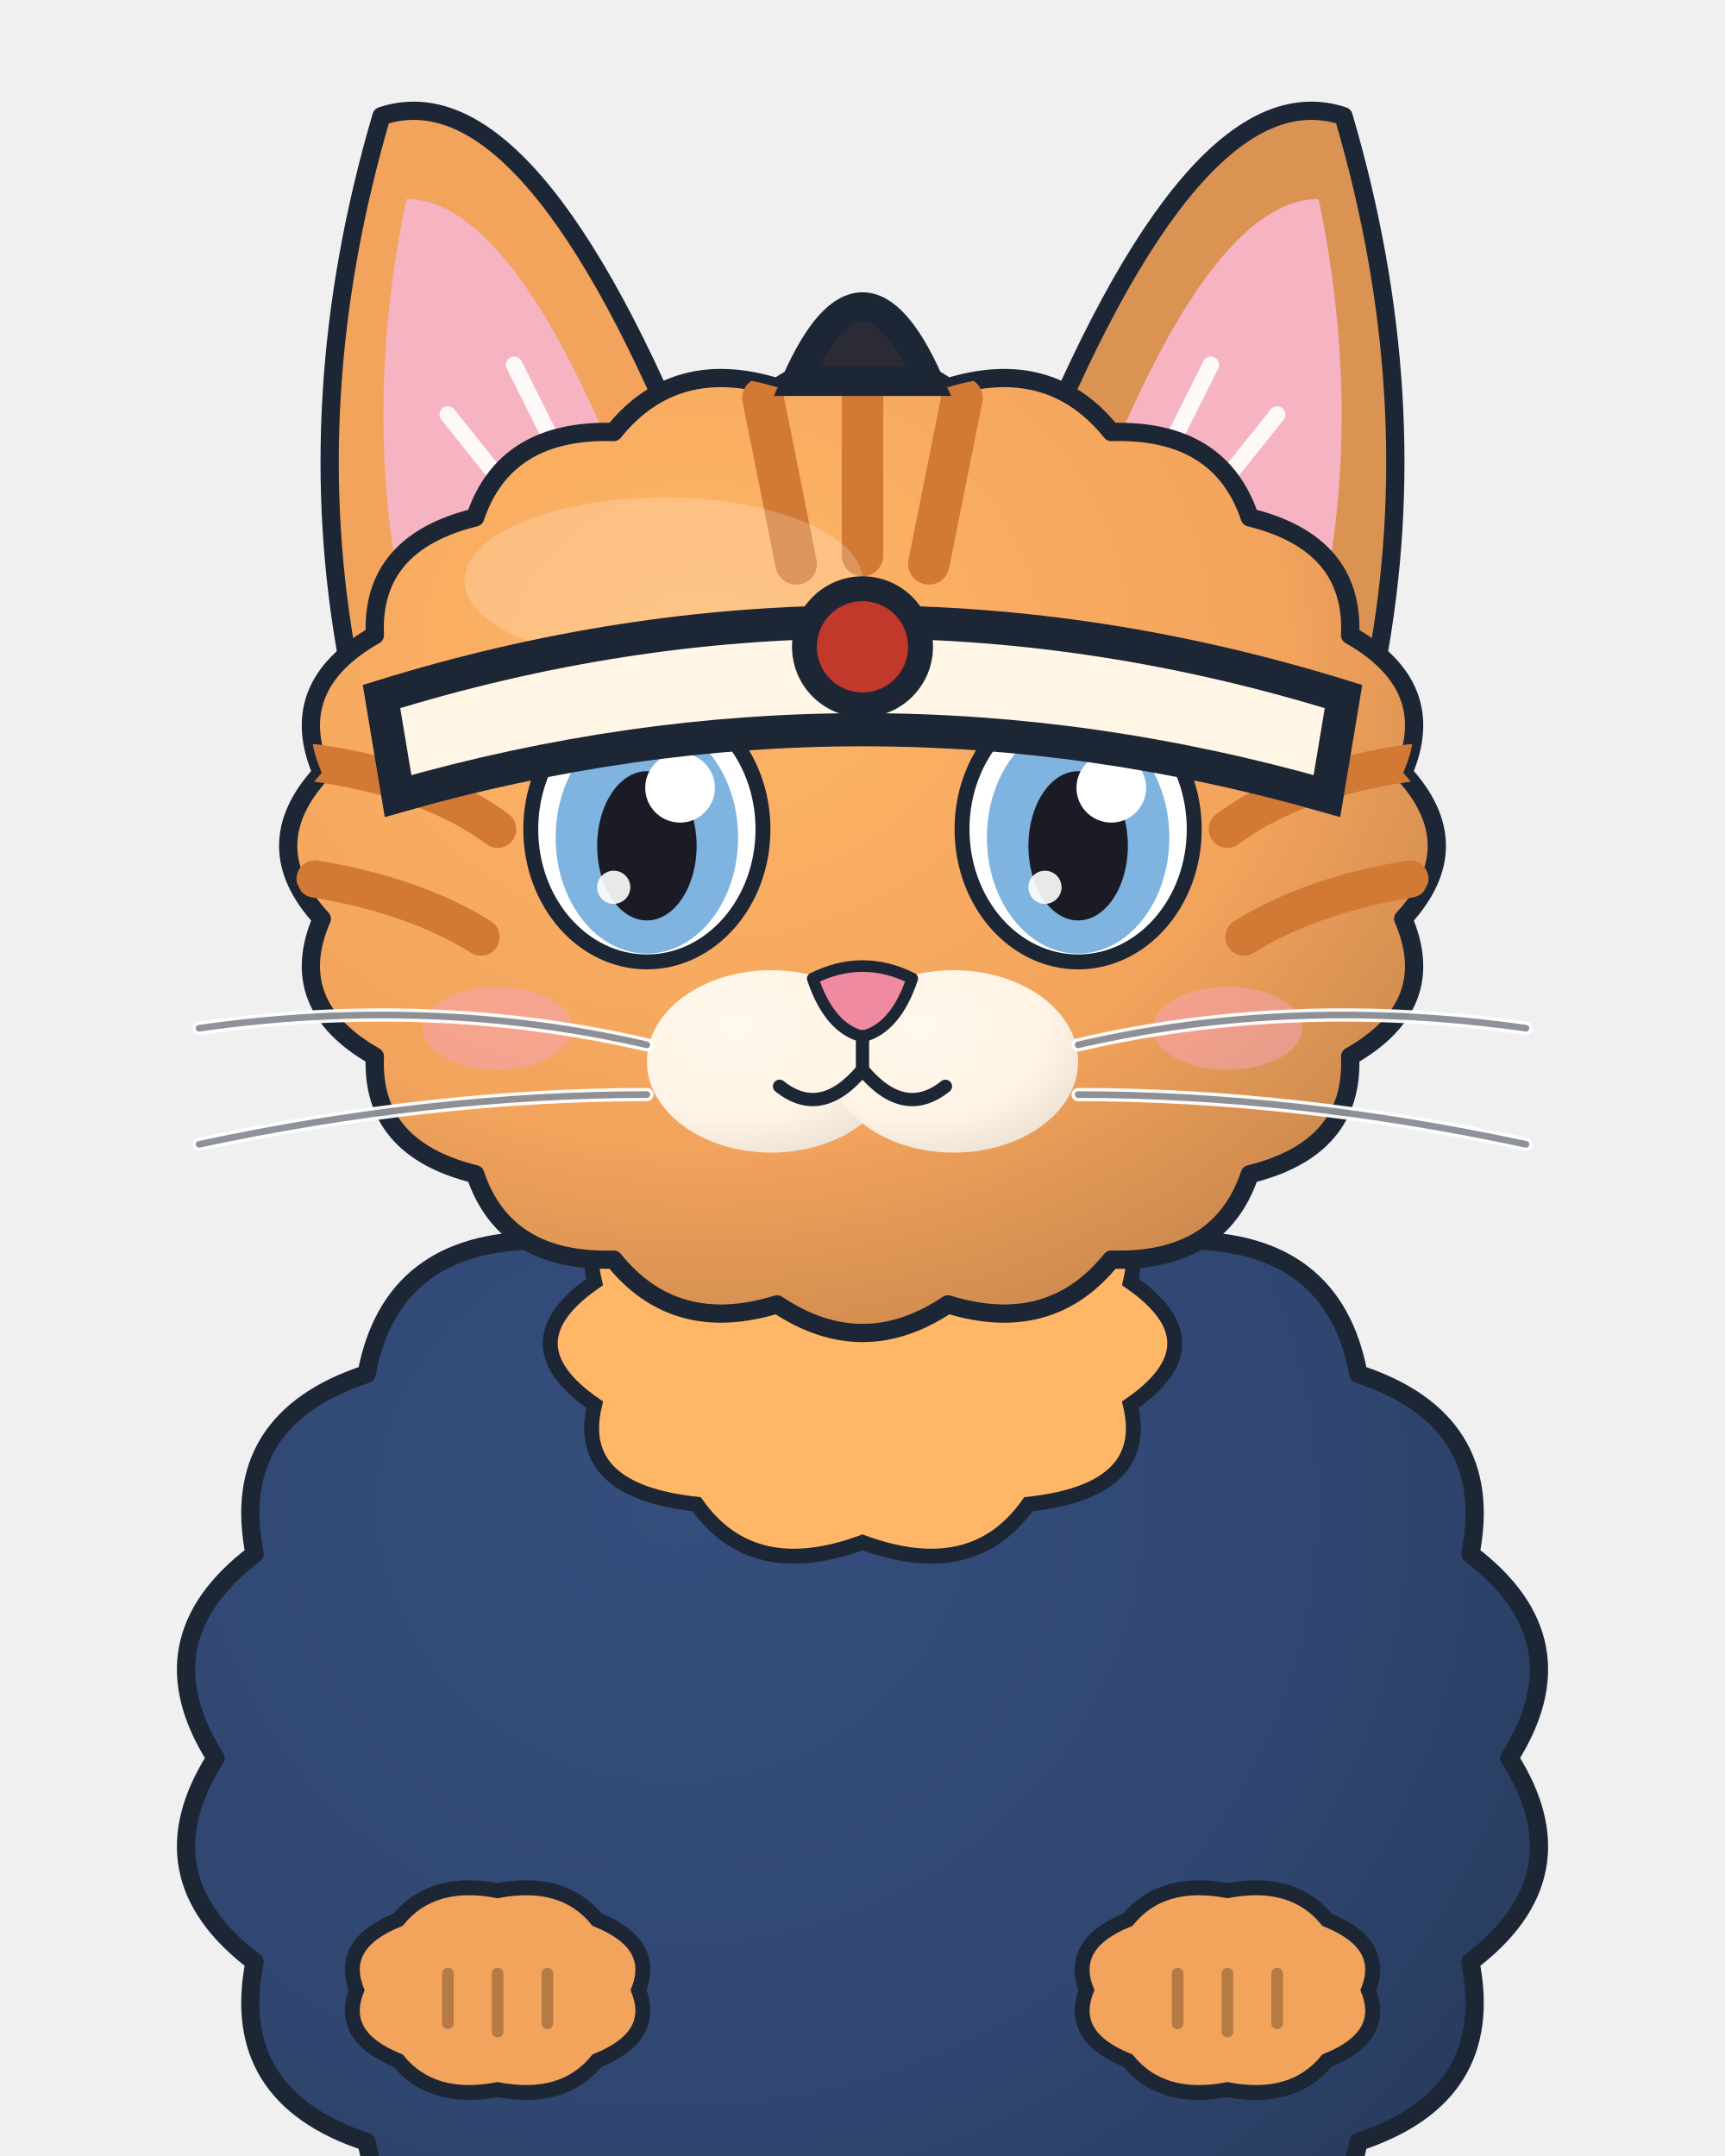
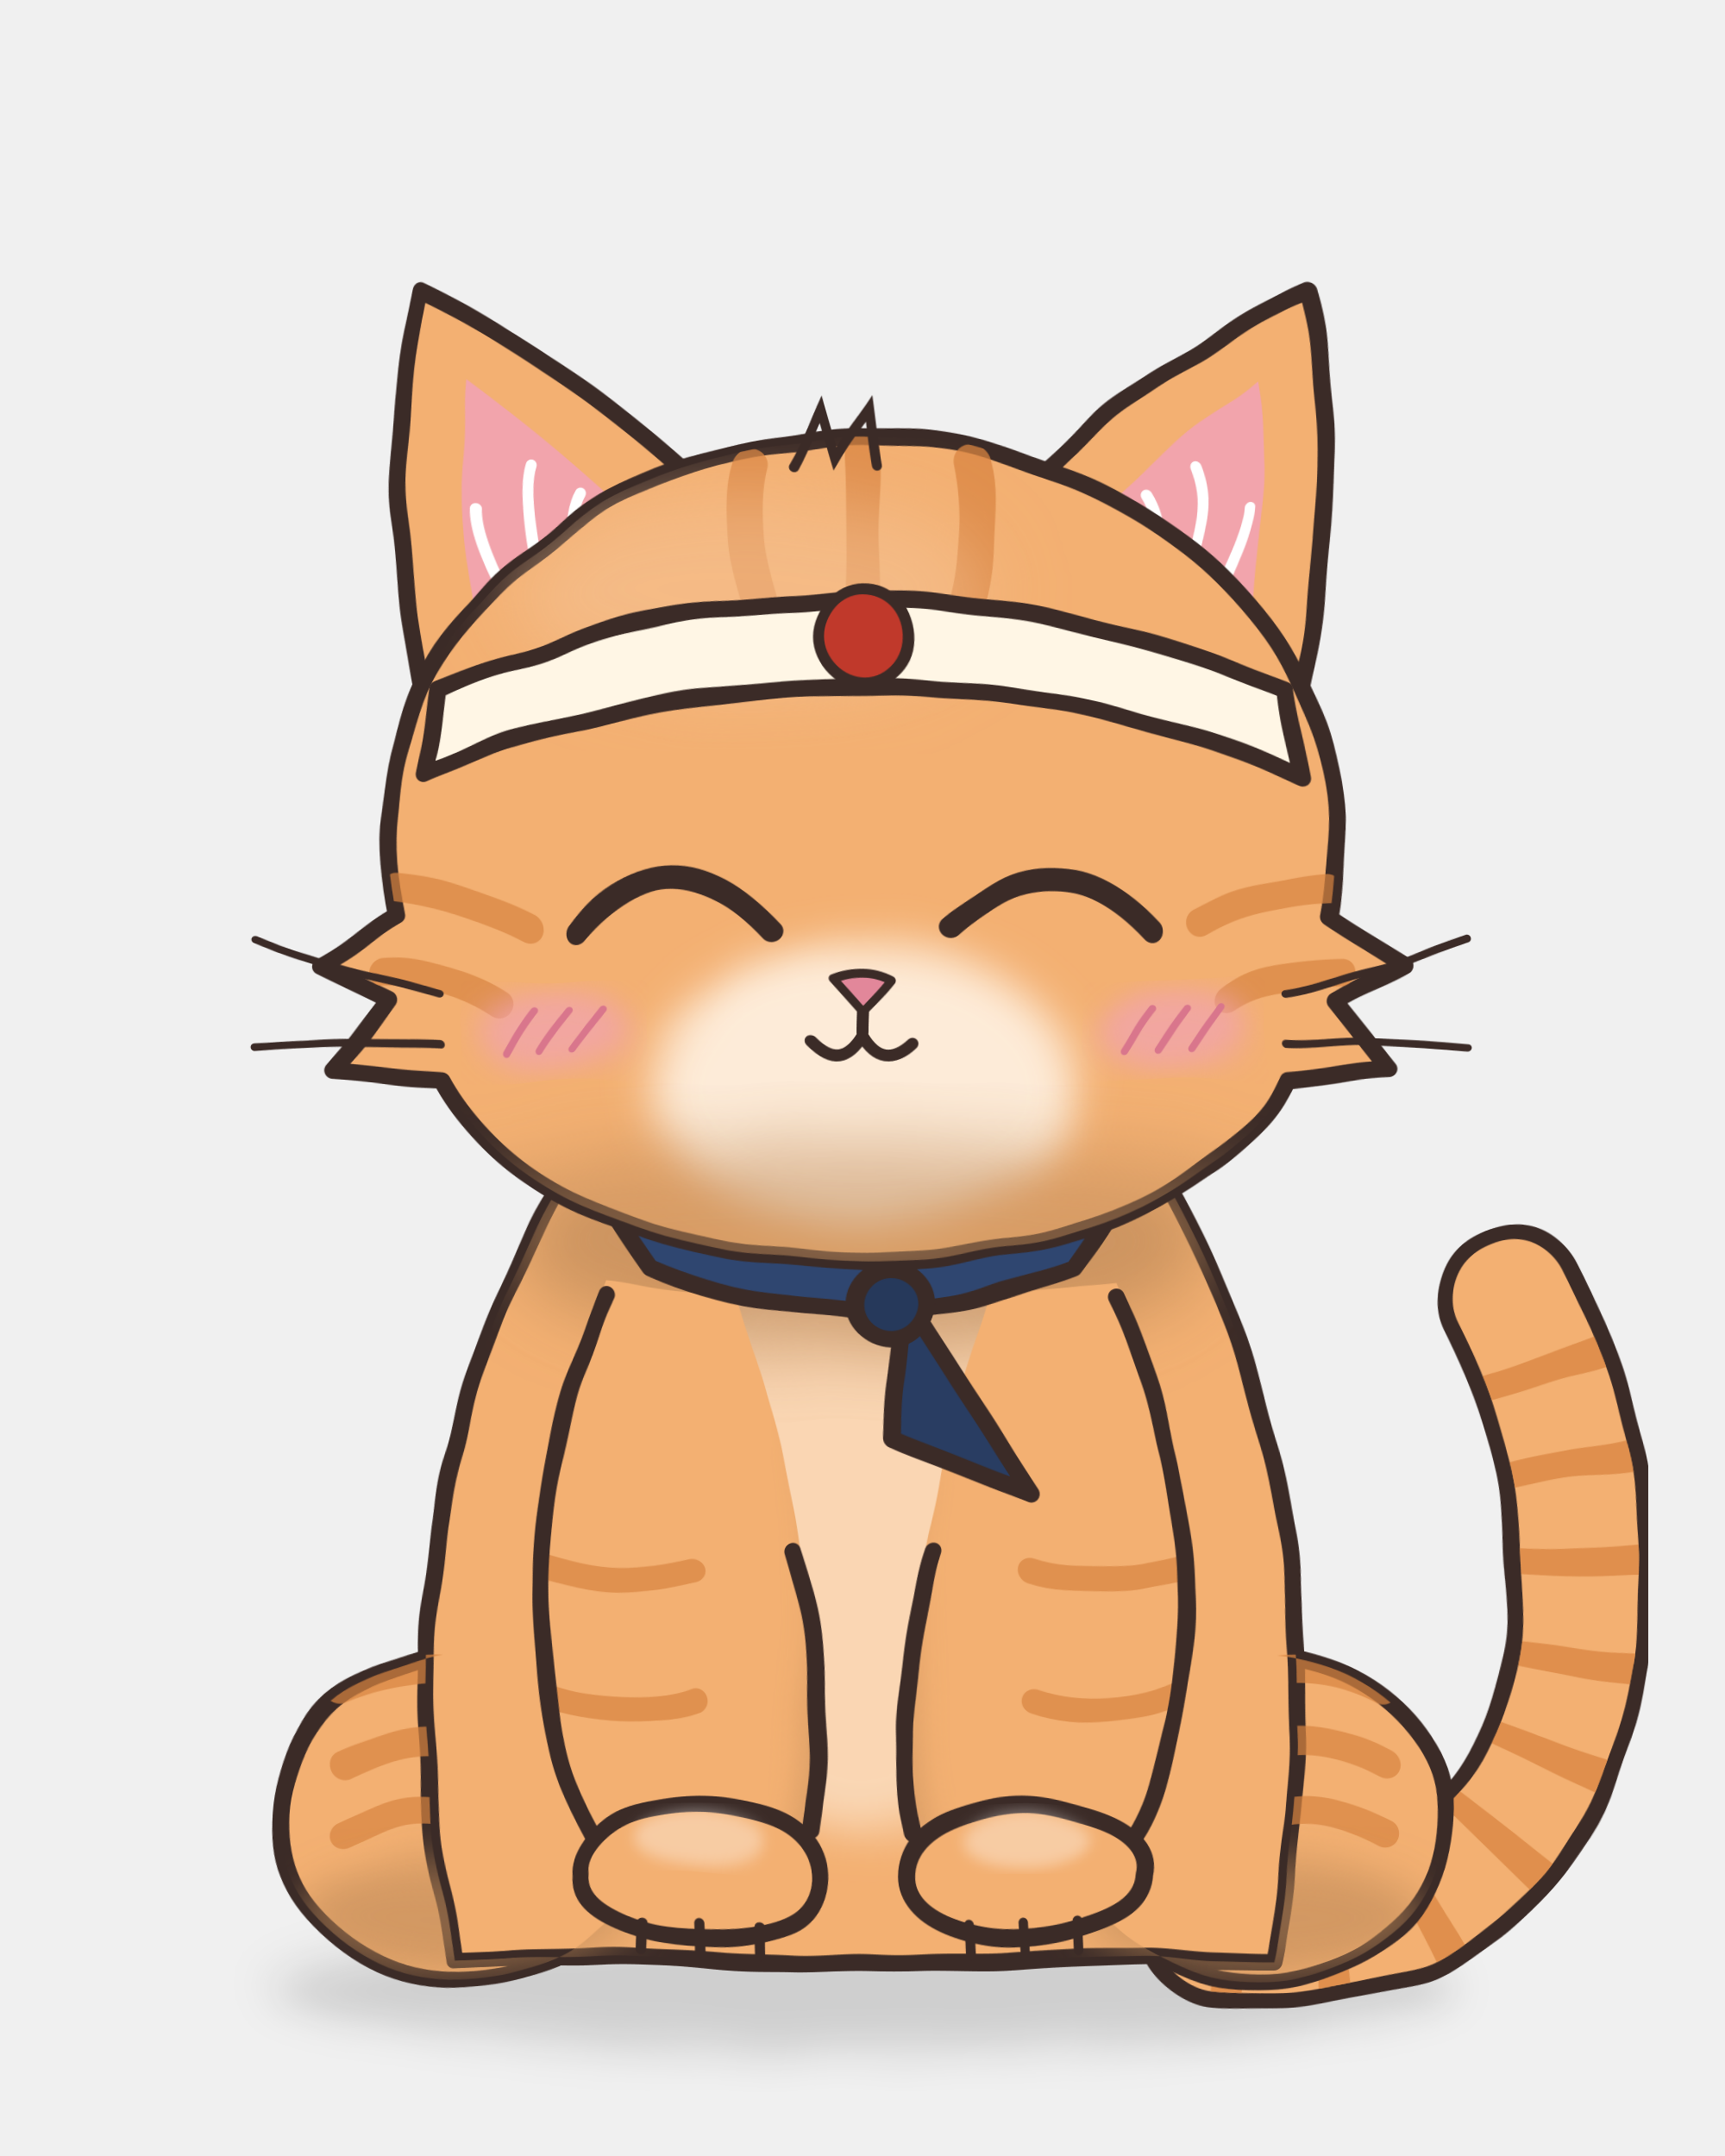
<svg xmlns="http://www.w3.org/2000/svg" viewBox="-104 -252 208 260">
  <defs>
-     <radialGradient id="osamuraiorange01549" cx=".36" cy=".30" r=".85">
-       <stop offset="0" stop-color="#354e7d" />
-       <stop offset=".6" stop-color="#2f4670" />
-       <stop offset="1" stop-color="#253757" />
-     </radialGradient>
-     <radialGradient id="fsamuraiorange01549" cx=".36" cy=".30" r=".85">
-       <stop offset="0" stop-color="#ffb767" />
-       <stop offset=".6" stop-color="#f2a35c" />
-       <stop offset="1" stop-color="#bd7f48" />
-     </radialGradient>
-     <radialGradient id="wsamuraiorange01549" cx=".36" cy=".30" r=".85">
-       <stop offset="0" stop-color="#fff9eb" />
-       <stop offset=".6" stop-color="#fff4e6" />
-       <stop offset="1" stop-color="#e6dccf" />
-     </radialGradient>
-     <clipPath id="hsamuraiorange01549">
-       <path d="M65.2 -141.2 Q69.7 -130.8 58.8 -124.6 Q59.3 -113.5 46.7 -110.4 Q43.1 -99.7 30.0 -100.1 Q22.6 -90.9 10.3 -94.7 Q0.0 -87.8 -10.3 -94.7 Q-22.6 -90.9 -30.0 -100.1 Q-43.1 -99.7 -46.7 -110.4 Q-59.3 -113.5 -58.8 -124.6 Q-69.7 -130.8 -65.2 -141.2 Q-73.3 -150.0 -65.2 -158.8 Q-69.7 -169.2 -58.8 -175.4 Q-59.3 -186.5 -46.7 -189.6 Q-43.1 -200.3 -30.0 -199.9 Q-22.6 -209.1 -10.3 -205.3 Q-0.0 -212.2 10.3 -205.3 Q22.6 -209.1 30.0 -199.9 Q43.1 -200.3 46.7 -189.6 Q59.3 -186.5 58.8 -175.4 Q69.7 -169.2 65.2 -158.8 Q73.3 -150.0 65.2 -141.2Z" />
-     </clipPath>
+     <filter id="ink" x="-5%" y="-5%" width="110%" height="110%">
+       <feTurbulence type="fractalNoise" baseFrequency=".05" numOctaves="2" seed="3" result="n" />
+       <feDisplacementMap in="SourceGraphic" in2="n" scale="2.2" />
+     </filter>
+     <filter id="pencil">
+       <feTurbulence type="fractalNoise" baseFrequency="1.1 .35" numOctaves="2" seed="5" />
+       <feColorMatrix values="0 0 0 0 .25  0 0 0 0 .2  0 0 0 0 .18  0 0 0 .22 -.02" />
+       <feComposite in2="SourceGraphic" operator="in" />
+     </filter>
+     <filter id="blur1">
+       <feGaussianBlur stdDeviation="1" />
+     </filter>
+     <filter id="blur2">
+       <feGaussianBlur stdDeviation="2" />
+     </filter>
+     <filter id="blur3" x="-30%" y="-30%" width="160%" height="160%">
+       <feGaussianBlur stdDeviation="3" />
+     </filter>
+     <filter id="blur4" x="-30%" y="-30%" width="160%" height="160%">
+       <feGaussianBlur stdDeviation="5" />
+     </filter>
  </defs>
-   <ellipse cx="6" cy="34" rx="78" ry="15" fill="#000" opacity=".15" />
-   <path d="M78.0 -40.0 Q87.0 -25.8 73.3 -15.4 Q76.5 0.8 59.8 6.3 Q56.8 22.4 39.0 22.4 Q30.2 36.6 13.5 30.9 Q0.0 41.5 -13.5 30.9 Q-30.2 36.6 -39.0 22.4 Q-56.8 22.4 -59.8 6.3 Q-76.5 0.8 -73.3 -15.4 Q-87.0 -25.8 -78.0 -40.0 Q-87.0 -54.2 -73.3 -64.6 Q-76.5 -80.8 -59.8 -86.3 Q-56.8 -102.4 -39.0 -102.4 Q-30.2 -116.6 -13.5 -110.9 Q-0.0 -121.5 13.5 -110.9 Q30.2 -116.6 39.0 -102.4 Q56.8 -102.4 59.8 -86.3 Q76.5 -80.8 73.3 -64.6 Q87.0 -54.2 78.0 -40.0Z" fill="url(#osamuraiorange01549)" stroke="#1d2635" stroke-width="2.2" stroke-linejoin="round" />
-   <path d="M32.3 -82.6 Q34.8 -72.2 20.0 -70.6 Q13.3 -61.1 0.0 -66.0 Q-13.3 -61.1 -20.0 -70.6 Q-34.8 -72.2 -32.3 -82.6 Q-43.0 -90.0 -32.3 -97.4 Q-34.8 -107.8 -20.0 -109.4 Q-13.3 -118.9 -0.0 -114.0 Q13.3 -118.9 20.0 -109.4 Q34.8 -107.8 32.3 -97.4 Q43.0 -90.0 32.3 -82.6Z" fill="#ffb767" stroke="#1d2635" stroke-width="1.8" />
-   <path d="M-20 -194 Q-40 -244 -58 -238 Q-68 -204 -62 -172Z" fill="#f2a35c" stroke="#1d2635" stroke-width="2.2" stroke-linejoin="round" />
-   <path d="M-28 -192 Q-42 -228 -55 -228 Q-60 -204 -56 -182Z" fill="#f6b3c2" />
-   <path d="M-36 -196 l-6 -12 M-42 -192 l-8 -10" stroke="#fff" stroke-width="2" stroke-linecap="round" opacity=".9" />
-   <path d="M20 -194 Q40 -244 58 -238 Q68 -204 62 -172Z" fill="#da9353" stroke="#1d2635" stroke-width="2.2" stroke-linejoin="round" />
-   <path d="M28 -192 Q42 -228 55 -228 Q60 -204 56 -182Z" fill="#f6b3c2" />
-   <path d="M36 -196 l6 -12 M42 -192 l8 -10" stroke="#fff" stroke-width="2" stroke-linecap="round" opacity=".9" />
-   <path d="M65.2 -141.2 Q69.7 -130.8 58.8 -124.6 Q59.3 -113.5 46.7 -110.4 Q43.1 -99.7 30.0 -100.1 Q22.6 -90.9 10.3 -94.7 Q0.0 -87.8 -10.3 -94.7 Q-22.6 -90.9 -30.0 -100.1 Q-43.1 -99.7 -46.7 -110.4 Q-59.3 -113.5 -58.8 -124.6 Q-69.7 -130.8 -65.2 -141.2 Q-73.3 -150.0 -65.2 -158.8 Q-69.7 -169.2 -58.8 -175.4 Q-59.3 -186.5 -46.7 -189.6 Q-43.1 -200.3 -30.0 -199.9 Q-22.6 -209.1 -10.3 -205.3 Q-0.0 -212.2 10.3 -205.3 Q22.6 -209.1 30.0 -199.9 Q43.1 -200.3 46.7 -189.6 Q59.3 -186.5 58.8 -175.4 Q69.7 -169.2 65.2 -158.8 Q73.3 -150.0 65.2 -141.2Z" fill="url(#fsamuraiorange01549)" stroke="#1d2635" stroke-width="2.2" stroke-linejoin="round" />
-   <g clip-path="url(#hsamuraiorange01549)">
-     <path d="M-12 -204 l4 20 M0 -207 v22 M12 -204 l-4 20" stroke="#d27a35" stroke-width="5" stroke-linecap="round" />
-     <path d="M-66 -160 q14 2 22 8 M-66 -146 q12 2 20 7" stroke="#d27a35" stroke-width="4.5" stroke-linecap="round" fill="none" />
-     <path d="M66 -160 q-14 2 -22 8 M66 -146 q-12 2 -20 7" stroke="#d27a35" stroke-width="4.5" stroke-linecap="round" fill="none" />
+   <g transform="translate(0 -150) scale(.85) translate(-120 -94)">
+     <g transform="translate(0,0)">
+       <defs>
+         <clipPath id="hasamuraiorangeNone">
+           <path d="M54 104 C46 64 82 36 120 36 C158 36 194 64 186 104 L197 111 L187 116 L195 126 L180 127 C170 145 146 153 120 153 C94 153 70 145 60 127 L45 126 L53 116 L43 111 Z" />
+         </clipPath>
+         <clipPath id="basamuraiorangeNone">
+           <path d="M78 140 C58 172 54 216 62 252 L178 252 C186 216 182 172 162 140 Z" />
+           <ellipse cx="64" cy="232" rx="27" ry="23" />
+           <ellipse cx="176" cy="232" rx="27" ry="23" />
+         </clipPath>
+       </defs>
+       <g filter="url(#ink)">
+         <ellipse cx="120" cy="256" rx="84" ry="9" fill="#000" opacity=".14" filter="url(#blur3)" />
+         <path d="M170 248 C224 254 232 196 212 158" stroke="#3b2b27" stroke-width="21" fill="none" stroke-linecap="round" />
+         <path d="M170 248 C224 254 232 196 212 158" stroke="#f3b072" stroke-width="16.5" fill="none" stroke-linecap="round" />
+         <path d="M170 248 C224 254 232 196 212 158" stroke="#d98440" stroke-width="16.5" fill="none" stroke-dasharray="4 10" opacity=".75" />
+         <ellipse cx="64" cy="232" rx="27" ry="23" stroke="#3b2b27" stroke-width="2.4" stroke-linejoin="round" stroke-linecap="round" fill="#f3b072" />
+         <ellipse cx="176" cy="232" rx="27" ry="23" stroke="#3b2b27" stroke-width="2.4" stroke-linejoin="round" stroke-linecap="round" fill="#f3b072" />
+         <path d="M78 140 C58 172 54 216 62 252 L178 252 C186 216 182 172 162 140 Z" stroke="#3b2b27" stroke-width="2.4" stroke-linejoin="round" stroke-linecap="round" fill="#f3b072" />
+         <g clip-path="url(#basamuraiorangeNone)">
+           <ellipse cx="120" cy="190" rx="30" ry="44" fill="#fff6ea" opacity=".55" filter="url(#blur3)" />
+           <path d="M46 214 q12 -6 24 0" stroke="#d98440" stroke-width="4" fill="none" stroke-linecap="round" opacity=".7" />
+           <path d="M46 224 q12 -6 24 0" stroke="#d98440" stroke-width="4" fill="none" stroke-linecap="round" opacity=".7" />
+           <path d="M46 234 q12 -6 24 0" stroke="#d98440" stroke-width="4" fill="none" stroke-linecap="round" opacity=".7" />
+           <path d="M194 214 q-12 -6 -24 0" stroke="#d98440" stroke-width="4" fill="none" stroke-linecap="round" opacity=".7" />
+           <path d="M194 224 q-12 -6 -24 0" stroke="#d98440" stroke-width="4" fill="none" stroke-linecap="round" opacity=".7" />
+           <path d="M194 234 q-12 -6 -24 0" stroke="#d98440" stroke-width="4" fill="none" stroke-linecap="round" opacity=".7" />
+           <ellipse cx="120" cy="150" rx="50" ry="16" fill="#bd8958" opacity=".7" filter="url(#blur4)" />
+           <ellipse cx="64" cy="246" rx="24" ry="8" fill="#bd8958" opacity=".6" filter="url(#blur3)" />
+           <ellipse cx="176" cy="246" rx="24" ry="8" fill="#bd8958" opacity=".6" filter="url(#blur3)" />
+         </g>
+         <path d="M84 156 C70 188 72 222 84 238 L112 236 C115 214 112 186 102 158 Z" fill="#f3b072" />
+         <clipPath id="aasamuraiorangeNone1">
+           <path d="M84 156 C70 188 72 222 84 238 L112 236 C115 214 112 186 102 158 Z" />
+         </clipPath>
+         <g clip-path="url(#aasamuraiorangeNone1)">
+           <path d="M74 196 q12 4 22 1" stroke="#d98440" stroke-width="3.5" fill="none" stroke-linecap="round" opacity=".7" />
+           <path d="M74 214 q12 4 22 1" stroke="#d98440" stroke-width="3.5" fill="none" stroke-linecap="round" opacity=".7" />
+           <path d="M108 160 C114 190 114 214 110 236 L120 236 L120 160Z" fill="#bd8958" opacity=".45" filter="url(#blur2)" />
+         </g>
+         <path d="M84 158 C70 188 72 222 84 238" fill="none" stroke="#3b2b27" stroke-width="2.4" stroke-linejoin="round" stroke-linecap="round" />
+         <path d="M113 234 C115 220 114 206 110 194" fill="none" stroke="#3b2b27" stroke-width="2.4" stroke-linejoin="round" stroke-linecap="round" />
+         <path d="M80 240 C78 228 114 226 114 240 C114 252 80 252 80 240Z" stroke="#3b2b27" stroke-width="2.4" stroke-linejoin="round" stroke-linecap="round" fill="#f3b072" />
+         <path d="M89 247 v4" stroke="#3b2b27" stroke-width="1.4" fill="none" stroke-linecap="round" />
+         <path d="M97 247 v4" stroke="#3b2b27" stroke-width="1.4" fill="none" stroke-linecap="round" />
+         <path d="M105 247 v4" stroke="#3b2b27" stroke-width="1.4" fill="none" stroke-linecap="round" />
+         <ellipse cx="97" cy="235" rx="9" ry="4" fill="#fff" opacity=".35" filter="url(#blur1)" />
+         <path d="M156 156 C170 188 168 222 156 238 L128 236 C125 214 128 186 138 158 Z" fill="#f3b072" />
+         <clipPath id="aasamuraiorangeNone-1">
+           <path d="M156 156 C170 188 168 222 156 238 L128 236 C125 214 128 186 138 158 Z" />
+         </clipPath>
+         <g clip-path="url(#aasamuraiorangeNone-1)">
+           <path d="M166 196 q-12 4 -22 1" stroke="#d98440" stroke-width="3.5" fill="none" stroke-linecap="round" opacity=".7" />
+           <path d="M166 214 q-12 4 -22 1" stroke="#d98440" stroke-width="3.5" fill="none" stroke-linecap="round" opacity=".7" />
+           <path d="M132 160 C126 190 126 214 130 236 L120 236 L120 160Z" fill="#bd8958" opacity=".45" filter="url(#blur2)" />
+         </g>
+         <path d="M156 158 C170 188 168 222 156 238" fill="none" stroke="#3b2b27" stroke-width="2.4" stroke-linejoin="round" stroke-linecap="round" />
+         <path d="M127 234 C125 220 126 206 130 194" fill="none" stroke="#3b2b27" stroke-width="2.4" stroke-linejoin="round" stroke-linecap="round" />
+         <path d="M160 240 C162 228 126 226 126 240 C126 252 160 252 160 240Z" stroke="#3b2b27" stroke-width="2.4" stroke-linejoin="round" stroke-linecap="round" fill="#f3b072" />
+         <path d="M151 247 v4" stroke="#3b2b27" stroke-width="1.4" fill="none" stroke-linecap="round" />
+         <path d="M143 247 v4" stroke="#3b2b27" stroke-width="1.4" fill="none" stroke-linecap="round" />
+         <path d="M135 247 v4" stroke="#3b2b27" stroke-width="1.4" fill="none" stroke-linecap="round" />
+         <ellipse cx="143" cy="235" rx="9" ry="4" fill="#fff" opacity=".35" filter="url(#blur1)" />
+         <path d="M84 145 Q120 160 156 145 L150 154 Q120 166 90 154 Z" stroke="#3b2b27" stroke-width="2.4" stroke-linejoin="round" stroke-linecap="round" fill="#2f4670" />
+         <path d="M126 158 L144 186 L124 178 Z" stroke="#3b2b27" stroke-width="2.4" stroke-linejoin="round" stroke-linecap="round" fill="#293d62" />
+         <circle cx="124" cy="159" r="5" stroke="#3b2b27" stroke-width="2.4" stroke-linejoin="round" stroke-linecap="round" fill="#26395b" />
+         <path d="M60 82 C54 58 52 34 57 15 C76 25 92 37 103 49 Z" stroke="#3b2b27" stroke-width="2.4" stroke-linejoin="round" stroke-linecap="round" fill="#f3b072" />
+         <path d="M67 72 C63 54 62 40 64 28 C75 36 84 44 92 52 Z" fill="#f2a3b3" opacity=".9" />
+         <path d="M 180 82 C 186 58 188 34 183 15 C 164 25 148 37 137 49 Z" stroke="#3b2b27" stroke-width="2.4" stroke-linejoin="round" stroke-linecap="round" fill="#f3b072" />
+         <path d="M 173 72 C 177 54 178 40 176 28 C 165 36 156 44 148 52 Z" fill="#f2a3b3" opacity=".9" />
+         <path d="M74 56 q-3 -10 -1 -16 M79 58 q-2 -9 1 -14 M69 58 q-4 -8 -4 -12" stroke="#fff" stroke-width="1.6" fill="none" stroke-linecap="round" />
+         <path d="M166 56 q3 -10 1 -16 M161 58 q2 -9 -1 -14 M171 58 q4 -8 4 -12" stroke="#fff" stroke-width="1.6" fill="none" stroke-linecap="round" />
+         <path d="M54 104 C46 64 82 36 120 36 C158 36 194 64 186 104 L197 111 L187 116 L195 126 L180 127 C170 145 146 153 120 153 C94 153 70 145 60 127 L45 126 L53 116 L43 111 Z" stroke="#3b2b27" stroke-width="2.4" stroke-linejoin="round" stroke-linecap="round" fill="#f3b072" />
+         <g clip-path="url(#hasamuraiorangeNone)">
+           <path d="M104 40 q-2 10 2 22 M120 38 v24 M136 40 q2 10 -2 22" stroke="#d98440" stroke-width="5" fill="none" stroke-linecap="round" opacity=".75" />
+           <path d="M54 100 q10 1 18 5 M52 112 q10 0 16 4" stroke="#d98440" stroke-width="4" fill="none" stroke-linecap="round" opacity=".7" />
+           <path d="M186 100 q-10 1 -18 5 M188 112 q-10 0 -16 4" stroke="#d98440" stroke-width="4" fill="none" stroke-linecap="round" opacity=".7" />
+           <ellipse cx="120" cy="128" rx="30" ry="20" fill="#fff6ea" opacity=".85" filter="url(#blur3)" />
+           <ellipse cx="104" cy="58" rx="34" ry="14" fill="#f6c395" opacity=".55" filter="url(#blur4)" />
+           <ellipse cx="120" cy="150" rx="70" ry="14" fill="#bd8958" opacity=".5" filter="url(#blur4)" />
+         </g>
+         <path d="M110 40 l4 -8 l2 7 l5 -7 l1 8" stroke="#3b2b27" stroke-width="1.4" fill="none" stroke-linecap="round" />
+         <path d="M79 106 Q93 91 107 106" stroke="#3b2b27" fill="none" stroke-linecap="round" stroke-linejoin="round" stroke-width="3.2" />
+         <ellipse cx="76" cy="120" rx="11" ry="6" fill="#f2a3b3" opacity="0.7" filter="url(#blur2)" />
+         <path d="M69 123 l4 -6" stroke="#d9768c" stroke-width="1.1" stroke-linecap="round" />
+         <path d="M74 123 l4 -6" stroke="#d9768c" stroke-width="1.1" stroke-linecap="round" />
+         <path d="M79 123 l4 -6" stroke="#d9768c" stroke-width="1.1" stroke-linecap="round" />
+         <path d="M60 115 q-14 -3.2 -26 -7.6" stroke="#3b2b27" stroke-width="1.1" fill="none" stroke-linecap="round" />
+         <path d="M60 122 q-14 -0.4 -26 0.8" stroke="#3b2b27" stroke-width="1.1" fill="none" stroke-linecap="round" />
+         <path d="M133 106 Q147 91 161 106" stroke="#3b2b27" fill="none" stroke-linecap="round" stroke-linejoin="round" stroke-width="3.2" />
+         <ellipse cx="164" cy="120" rx="11" ry="6" fill="#f2a3b3" opacity="0.7" filter="url(#blur2)" />
+         <path d="M157 123 l4 -6" stroke="#d9768c" stroke-width="1.1" stroke-linecap="round" />
+         <path d="M162 123 l4 -6" stroke="#d9768c" stroke-width="1.1" stroke-linecap="round" />
+         <path d="M167 123 l4 -6" stroke="#d9768c" stroke-width="1.1" stroke-linecap="round" />
+         <path d="M180 115 q14 -3.2 26 -7.6" stroke="#3b2b27" stroke-width="1.1" fill="none" stroke-linecap="round" />
+         <path d="M180 122 q14 -0.4 26 0.8" stroke="#3b2b27" stroke-width="1.1" fill="none" stroke-linecap="round" />
+         <path d="M116 113 Q120 111 124 113 L120 117.5 Z" fill="#e2879a" stroke="#3b2b27" stroke-width="1.2" stroke-linejoin="round" />
+         <path d="M120 117.5 v3 M113 122 Q117 126 120 121 Q123 126 127 122" stroke="#3b2b27" fill="none" stroke-linecap="round" stroke-linejoin="round" stroke-width="1.7" />
+         <path d="M60 72 Q120 46 180 72 L182 84 Q120 58 58 84 Z" stroke="#3b2b27" stroke-width="2.4" stroke-linejoin="round" stroke-linecap="round" fill="#fff6e5" />
+         <circle cx="120" cy="64" r="6.5" fill="#c0392b" stroke="#3b2b27" stroke-width="1.6" />
+       </g>
+     </g>
  </g>
-   <ellipse cx="-24" cy="-182" rx="24" ry="10" fill="#fff" opacity=".2" />
-   <ellipse cx="-11" cy="-124" rx="15" ry="11" fill="url(#wsamuraiorange01549)" />
-   <ellipse cx="11" cy="-124" rx="15" ry="11" fill="url(#wsamuraiorange01549)" />
-   <ellipse cx="-26" cy="-152" rx="14" ry="16" fill="#fff" stroke="#1d2635" stroke-width="1.8" />
-   <ellipse cx="-26" cy="-151" rx="11" ry="14" fill="#7fb4e0" />
-   <ellipse cx="-26" cy="-150" rx="6" ry="9" fill="#1b1b26" />
-   <circle cx="-22" cy="-157" r="4.2" fill="#fff" />
-   <circle cx="-30" cy="-145" r="2" fill="#fff" opacity=".9" />
-   <ellipse cx="-44" cy="-128" rx="9" ry="5" fill="#f6a3b6" opacity=".55" />
-   <path d="M-26 -126 Q-52 -132 -80 -128 M-26 -120 Q-52 -120 -80 -114" fill="none" stroke="#fff" stroke-width="1.6" stroke-linecap="round" opacity=".95" />
-   <path d="M-26 -126 Q-52 -132 -80 -128 M-26 -120 Q-52 -120 -80 -114" fill="none" stroke="#1d2635" stroke-width=".8" stroke-linecap="round" opacity=".5" />
-   <ellipse cx="26" cy="-152" rx="14" ry="16" fill="#fff" stroke="#1d2635" stroke-width="1.8" />
-   <ellipse cx="26" cy="-151" rx="11" ry="14" fill="#7fb4e0" />
-   <ellipse cx="26" cy="-150" rx="6" ry="9" fill="#1b1b26" />
-   <circle cx="30" cy="-157" r="4.2" fill="#fff" />
-   <circle cx="22" cy="-145" r="2" fill="#fff" opacity=".9" />
-   <ellipse cx="44" cy="-128" rx="9" ry="5" fill="#f6a3b6" opacity=".55" />
-   <path d="M26 -126 Q52 -132 80 -128 M26 -120 Q52 -120 80 -114" fill="none" stroke="#fff" stroke-width="1.6" stroke-linecap="round" opacity=".95" />
-   <path d="M26 -126 Q52 -132 80 -128 M26 -120 Q52 -120 80 -114" fill="none" stroke="#1d2635" stroke-width=".8" stroke-linecap="round" opacity=".5" />
-   <path d="M-6 -134 Q0 -137 6 -134 Q4 -128 0 -127 Q-4 -128 -6 -134Z" fill="#ef8aa0" stroke="#1d2635" stroke-width="1.4" stroke-linejoin="round" />
-   <path d="M0 -127 V-123 M0 -123 Q-5 -117 -10 -121 M0 -123 Q5 -117 10 -121" fill="none" stroke="#1d2635" stroke-width="1.6" stroke-linecap="round" />
-   <path d="M-58 -168 Q0 -186 58 -168 L56 -156 Q0 -172 -56 -156Z" fill="#fff6e5" stroke="#1d2635" stroke-width="4" />
-   <circle cx="0" cy="-174" r="7" fill="#c0392b" stroke="#1d2635" stroke-width="3" />
-   <path d="M-8 -206 Q0 -224 8 -206Z" fill="#2b2b36" stroke="#1d2635" stroke-width="3.5" />
-   <path d="M-27.0 -12.0 Q-24.8 -6.4 -32.0 -3.5 Q-36.1 1.5 -44.0 0.0 Q-51.9 1.5 -56.0 -3.5 Q-63.2 -6.4 -61.0 -12.0 Q-63.2 -17.6 -56.0 -20.5 Q-51.9 -25.5 -44.0 -24.0 Q-36.1 -25.5 -32.0 -20.5 Q-24.8 -17.6 -27.0 -12.0Z" fill="#f2a35c" stroke="#1d2635" stroke-width="1.8" />
-   <path d="M-50 -8 v-6 M-44 -7 v-7 M-38 -8 v-6" stroke="#b67a45" stroke-width="1.4" stroke-linecap="round" />
-   <path d="M61.0 -12.0 Q63.2 -6.4 56.0 -3.5 Q51.9 1.5 44.0 0.0 Q36.1 1.5 32.0 -3.5 Q24.8 -6.4 27.0 -12.0 Q24.8 -17.6 32.0 -20.5 Q36.1 -25.5 44.0 -24.0 Q51.9 -25.5 56.0 -20.5 Q63.2 -17.6 61.0 -12.0Z" fill="#f2a35c" stroke="#1d2635" stroke-width="1.8" />
-   <path d="M38 -8 v-6 M44 -7 v-7 M50 -8 v-6" stroke="#b67a45" stroke-width="1.4" stroke-linecap="round" />
</svg>
